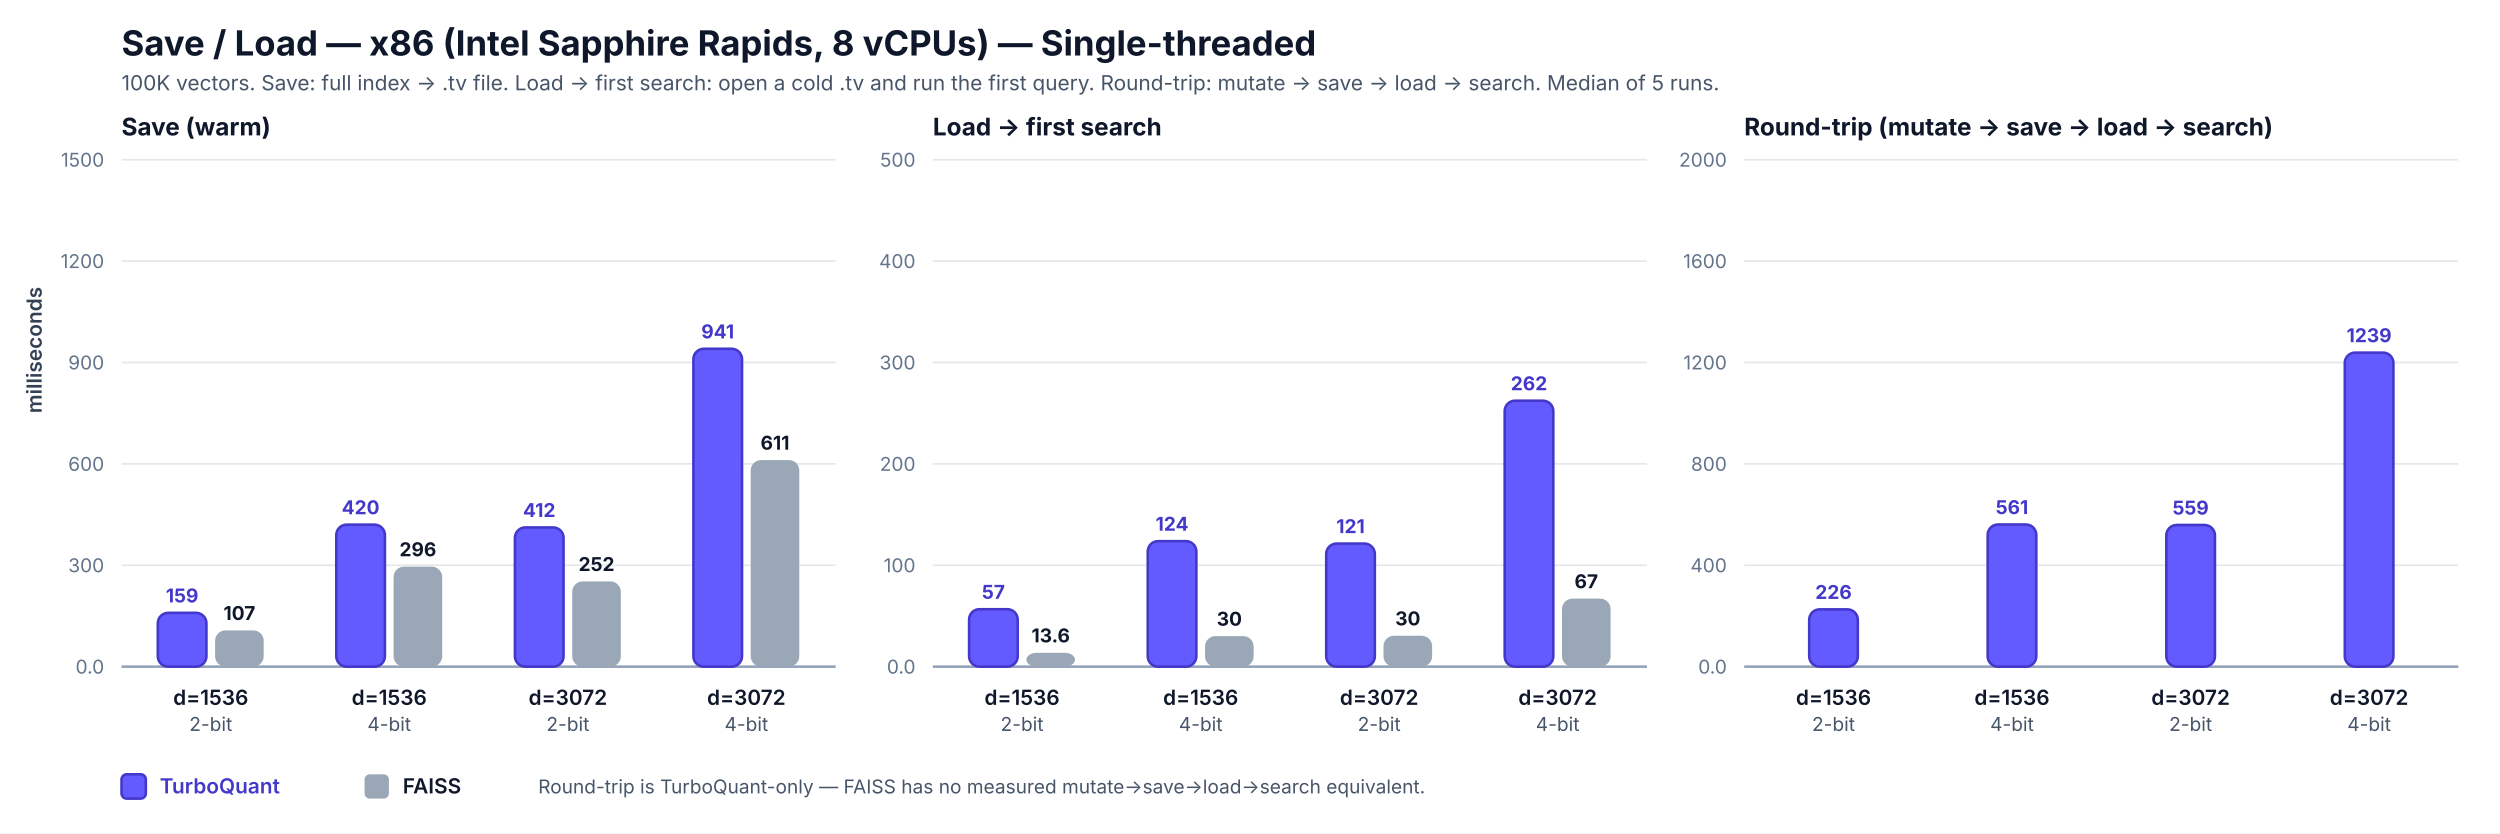
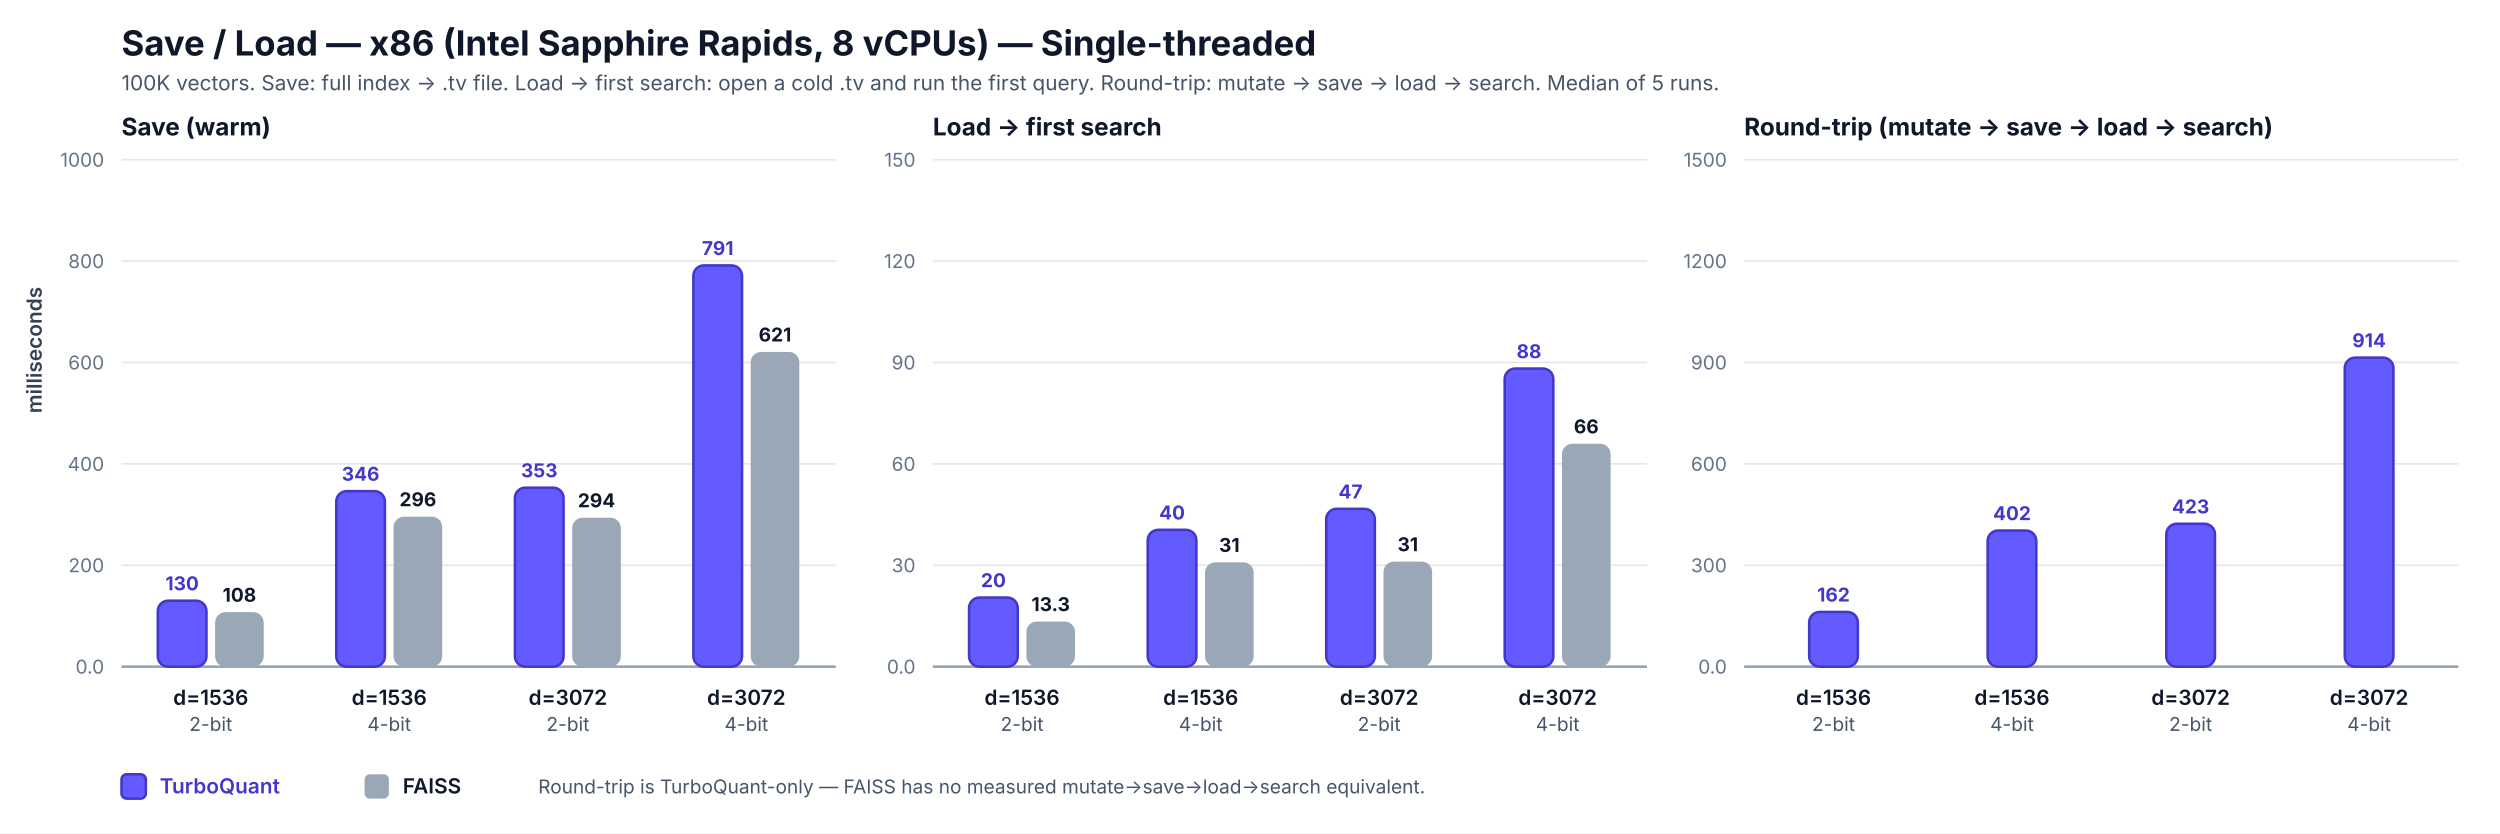
<svg xmlns="http://www.w3.org/2000/svg" width="1440" height="480" viewBox="0 0 1440 480" role="img" aria-label="Persist — x86 (Intel Sapphire Rapids, 8 vCPUs) — Single-threaded">
  <style>
  .title { font: 700 20px -apple-system, BlinkMacSystemFont, "Segoe UI", sans-serif; fill: #0f172a; }
  .subtitle { font: 400 12px -apple-system, BlinkMacSystemFont, "Segoe UI", sans-serif; fill: #475569; }
  .panel { font: 700 14px -apple-system, BlinkMacSystemFont, "Segoe UI", sans-serif; fill: #0f172a; }
  .label { font: 600 12px -apple-system, BlinkMacSystemFont, "Segoe UI", sans-serif; fill: #0f172a; }
  .secondary { font: 400 11px -apple-system, BlinkMacSystemFont, "Segoe UI", sans-serif; fill: #475569; }
  .tick { font: 400 11px -apple-system, BlinkMacSystemFont, "Segoe UI", sans-serif; fill: #64748b; }
  .value { font: 700 11px -apple-system, BlinkMacSystemFont, "Segoe UI", sans-serif; fill: #0f172a; }
  .value-accent { font: 700 11px -apple-system, BlinkMacSystemFont, "Segoe UI", sans-serif; fill: #4338ca; }
  .axis { font: 600 12px -apple-system, BlinkMacSystemFont, "Segoe UI", sans-serif; fill: #334155; }
  .legend { font: 600 12px -apple-system, BlinkMacSystemFont, "Segoe UI", sans-serif; fill: #0f172a; }
</style>
  <rect width="100%" height="100%" fill="#ffffff" />
  <text x="70" y="32" class="title">Save / Load — x86 (Intel Sapphire Rapids, 8 vCPUs) — Single-threaded</text>
  <text x="70" y="52" class="subtitle">100K vectors. Save: full index → .tv file. Load → first search: open a cold .tv and run the first query. Round-trip: mutate → save → load → search. Median of 5 runs.</text>
  <line x1="70.0" y1="384.0" x2="481.333" y2="384.0" stroke="#e5e7eb" stroke-width="1" />
  <text x="60.0" y="388.0" text-anchor="end" class="tick">0.0</text>
  <line x1="70.0" y1="325.6" x2="481.333" y2="325.6" stroke="#e5e7eb" stroke-width="1" />
-   <text x="60.0" y="329.6" text-anchor="end" class="tick">300</text>
+   <text x="60.0" y="329.6" text-anchor="end" class="tick">200</text>
  <line x1="70.0" y1="267.2" x2="481.333" y2="267.2" stroke="#e5e7eb" stroke-width="1" />
-   <text x="60.0" y="271.2" text-anchor="end" class="tick">600</text>
+   <text x="60.0" y="271.2" text-anchor="end" class="tick">400</text>
  <line x1="70.0" y1="208.8" x2="481.333" y2="208.8" stroke="#e5e7eb" stroke-width="1" />
-   <text x="60.0" y="212.8" text-anchor="end" class="tick">900</text>
+   <text x="60.0" y="212.8" text-anchor="end" class="tick">600</text>
  <line x1="70.0" y1="150.4" x2="481.333" y2="150.4" stroke="#e5e7eb" stroke-width="1" />
-   <text x="60.0" y="154.4" text-anchor="end" class="tick">1200</text>
+   <text x="60.0" y="154.4" text-anchor="end" class="tick">800</text>
  <line x1="70.0" y1="92.0" x2="481.333" y2="92.0" stroke="#e5e7eb" stroke-width="1" />
-   <text x="60.0" y="96.0" text-anchor="end" class="tick">1500</text>
+   <text x="60.0" y="96.0" text-anchor="end" class="tick">1000</text>
  <line x1="70.0" y1="384.0" x2="481.333" y2="384.0" stroke="#94a3b8" stroke-width="1.5" />
  <text x="70.0" y="78" class="panel">Save (warm)</text>
-   <rect x="90.9" y="353.0" width="28" height="31.0" rx="6" fill="#635bff" stroke="#4338ca" stroke-width="1.5" />
-   <text x="104.9" y="347.0" text-anchor="middle" class="value-accent">159</text>
-   <rect x="123.9" y="363.1" width="28" height="20.9" rx="6" fill="#9aa7b6" />
-   <text x="137.9" y="357.1" text-anchor="middle" class="value">107</text>
+   <rect x="90.9" y="346.0" width="28" height="38.0" rx="6" fill="#635bff" stroke="#4338ca" stroke-width="1.5" />
+   <text x="104.9" y="340.0" text-anchor="middle" class="value-accent">130</text>
+   <rect x="123.9" y="352.6" width="28" height="31.4" rx="6" fill="#9aa7b6" />
+   <text x="137.9" y="346.6" text-anchor="middle" class="value">108</text>
  <text x="121.4" y="406" text-anchor="middle" class="label">d=1536</text>
  <text x="121.4" y="421" text-anchor="middle" class="secondary">2-bit</text>
-   <rect x="193.7" y="302.2" width="28" height="81.8" rx="6" fill="#635bff" stroke="#4338ca" stroke-width="1.5" />
-   <text x="207.7" y="296.2" text-anchor="middle" class="value-accent">420</text>
-   <rect x="226.7" y="326.4" width="28" height="57.6" rx="6" fill="#9aa7b6" />
-   <text x="240.7" y="320.4" text-anchor="middle" class="value">296</text>
+   <rect x="193.7" y="282.9" width="28" height="101.1" rx="6" fill="#635bff" stroke="#4338ca" stroke-width="1.5" />
+   <text x="207.7" y="276.9" text-anchor="middle" class="value-accent">346</text>
+   <rect x="226.7" y="297.6" width="28" height="86.4" rx="6" fill="#9aa7b6" />
+   <text x="240.7" y="291.6" text-anchor="middle" class="value">296</text>
  <text x="224.2" y="406" text-anchor="middle" class="label">d=1536</text>
  <text x="224.2" y="421" text-anchor="middle" class="secondary">4-bit</text>
-   <rect x="296.6" y="303.8" width="28" height="80.2" rx="6" fill="#635bff" stroke="#4338ca" stroke-width="1.5" />
-   <text x="310.6" y="297.8" text-anchor="middle" class="value-accent">412</text>
-   <rect x="329.6" y="334.9" width="28" height="49.1" rx="6" fill="#9aa7b6" />
-   <text x="343.6" y="328.9" text-anchor="middle" class="value">252</text>
+   <rect x="296.6" y="280.9" width="28" height="103.1" rx="6" fill="#635bff" stroke="#4338ca" stroke-width="1.5" />
+   <text x="310.6" y="274.9" text-anchor="middle" class="value-accent">353</text>
+   <rect x="329.6" y="298.2" width="28" height="85.8" rx="6" fill="#9aa7b6" />
+   <text x="343.6" y="292.2" text-anchor="middle" class="value">294</text>
  <text x="327.1" y="406" text-anchor="middle" class="label">d=3072</text>
  <text x="327.1" y="421" text-anchor="middle" class="secondary">2-bit</text>
-   <rect x="399.4" y="200.9" width="28" height="183.1" rx="6" fill="#635bff" stroke="#4338ca" stroke-width="1.5" />
-   <text x="413.4" y="194.9" text-anchor="middle" class="value-accent">941</text>
-   <rect x="432.4" y="265.0" width="28" height="119.0" rx="6" fill="#9aa7b6" />
-   <text x="446.4" y="259.0" text-anchor="middle" class="value">611</text>
+   <rect x="399.4" y="152.9" width="28" height="231.1" rx="6" fill="#635bff" stroke="#4338ca" stroke-width="1.5" />
+   <text x="413.4" y="146.9" text-anchor="middle" class="value-accent">791</text>
+   <rect x="432.4" y="202.7" width="28" height="181.3" rx="6" fill="#9aa7b6" />
+   <text x="446.4" y="196.7" text-anchor="middle" class="value">621</text>
  <text x="429.9" y="406" text-anchor="middle" class="label">d=3072</text>
  <text x="429.9" y="421" text-anchor="middle" class="secondary">4-bit</text>
  <line x1="537.333" y1="384.0" x2="948.667" y2="384.0" stroke="#e5e7eb" stroke-width="1" />
  <text x="527.333" y="388.0" text-anchor="end" class="tick">0.0</text>
  <line x1="537.333" y1="325.6" x2="948.667" y2="325.6" stroke="#e5e7eb" stroke-width="1" />
-   <text x="527.333" y="329.6" text-anchor="end" class="tick">100</text>
+   <text x="527.333" y="329.6" text-anchor="end" class="tick">30</text>
  <line x1="537.333" y1="267.2" x2="948.667" y2="267.2" stroke="#e5e7eb" stroke-width="1" />
-   <text x="527.333" y="271.2" text-anchor="end" class="tick">200</text>
+   <text x="527.333" y="271.2" text-anchor="end" class="tick">60</text>
  <line x1="537.333" y1="208.8" x2="948.667" y2="208.8" stroke="#e5e7eb" stroke-width="1" />
-   <text x="527.333" y="212.8" text-anchor="end" class="tick">300</text>
+   <text x="527.333" y="212.8" text-anchor="end" class="tick">90</text>
  <line x1="537.333" y1="150.4" x2="948.667" y2="150.4" stroke="#e5e7eb" stroke-width="1" />
-   <text x="527.333" y="154.4" text-anchor="end" class="tick">400</text>
+   <text x="527.333" y="154.4" text-anchor="end" class="tick">120</text>
  <line x1="537.333" y1="92.0" x2="948.667" y2="92.0" stroke="#e5e7eb" stroke-width="1" />
-   <text x="527.333" y="96.0" text-anchor="end" class="tick">500</text>
+   <text x="527.333" y="96.0" text-anchor="end" class="tick">150</text>
  <line x1="537.333" y1="384.0" x2="948.667" y2="384.0" stroke="#94a3b8" stroke-width="1.5" />
  <text x="537.333" y="78" class="panel">Load → first search</text>
-   <rect x="558.2" y="350.9" width="28" height="33.1" rx="6" fill="#635bff" stroke="#4338ca" stroke-width="1.5" />
-   <text x="572.2" y="344.9" text-anchor="middle" class="value-accent">57</text>
-   <rect x="591.2" y="376.0" width="28" height="8.0" rx="6" fill="#9aa7b6" />
-   <text x="605.2" y="370.0" text-anchor="middle" class="value">13.6</text>
+   <rect x="558.2" y="344.2" width="28" height="39.8" rx="6" fill="#635bff" stroke="#4338ca" stroke-width="1.5" />
+   <text x="572.2" y="338.2" text-anchor="middle" class="value-accent">20</text>
+   <rect x="591.2" y="358.0" width="28" height="26.0" rx="6" fill="#9aa7b6" />
+   <text x="605.2" y="352.0" text-anchor="middle" class="value">13.3</text>
  <text x="588.7" y="406" text-anchor="middle" class="label">d=1536</text>
  <text x="588.7" y="421" text-anchor="middle" class="secondary">2-bit</text>
-   <rect x="661.1" y="311.7" width="28" height="72.3" rx="6" fill="#635bff" stroke="#4338ca" stroke-width="1.5" />
-   <text x="675.1" y="305.7" text-anchor="middle" class="value-accent">124</text>
-   <rect x="694.1" y="366.4" width="28" height="17.6" rx="6" fill="#9aa7b6" />
-   <text x="708.1" y="360.4" text-anchor="middle" class="value">30</text>
+   <rect x="661.1" y="305.2" width="28" height="78.8" rx="6" fill="#635bff" stroke="#4338ca" stroke-width="1.5" />
+   <text x="675.1" y="299.2" text-anchor="middle" class="value-accent">40</text>
+   <rect x="694.1" y="323.9" width="28" height="60.1" rx="6" fill="#9aa7b6" />
+   <text x="708.1" y="317.9" text-anchor="middle" class="value">31</text>
  <text x="691.6" y="406" text-anchor="middle" class="label">d=1536</text>
  <text x="691.6" y="421" text-anchor="middle" class="secondary">4-bit</text>
-   <rect x="763.9" y="313.1" width="28" height="70.9" rx="6" fill="#635bff" stroke="#4338ca" stroke-width="1.5" />
-   <text x="777.9" y="307.1" text-anchor="middle" class="value-accent">121</text>
-   <rect x="796.9" y="366.2" width="28" height="17.8" rx="6" fill="#9aa7b6" />
-   <text x="810.9" y="360.2" text-anchor="middle" class="value">30</text>
+   <rect x="763.9" y="293.1" width="28" height="90.9" rx="6" fill="#635bff" stroke="#4338ca" stroke-width="1.5" />
+   <text x="777.9" y="287.1" text-anchor="middle" class="value-accent">47</text>
+   <rect x="796.9" y="323.5" width="28" height="60.5" rx="6" fill="#9aa7b6" />
+   <text x="810.9" y="317.5" text-anchor="middle" class="value">31</text>
  <text x="794.4" y="406" text-anchor="middle" class="label">d=3072</text>
  <text x="794.4" y="421" text-anchor="middle" class="secondary">2-bit</text>
-   <rect x="866.7" y="230.8" width="28" height="153.2" rx="6" fill="#635bff" stroke="#4338ca" stroke-width="1.5" />
-   <text x="880.7" y="224.8" text-anchor="middle" class="value-accent">262</text>
-   <rect x="899.7" y="344.8" width="28" height="39.2" rx="6" fill="#9aa7b6" />
-   <text x="913.7" y="338.8" text-anchor="middle" class="value">67</text>
+   <rect x="866.7" y="212.3" width="28" height="171.7" rx="6" fill="#635bff" stroke="#4338ca" stroke-width="1.5" />
+   <text x="880.7" y="206.3" text-anchor="middle" class="value-accent">88</text>
+   <rect x="899.7" y="255.6" width="28" height="128.4" rx="6" fill="#9aa7b6" />
+   <text x="913.7" y="249.6" text-anchor="middle" class="value">66</text>
  <text x="897.2" y="406" text-anchor="middle" class="label">d=3072</text>
  <text x="897.2" y="421" text-anchor="middle" class="secondary">4-bit</text>
  <line x1="1004.667" y1="384.0" x2="1416.0" y2="384.0" stroke="#e5e7eb" stroke-width="1" />
  <text x="994.667" y="388.0" text-anchor="end" class="tick">0.0</text>
  <line x1="1004.667" y1="325.6" x2="1416.0" y2="325.6" stroke="#e5e7eb" stroke-width="1" />
-   <text x="994.667" y="329.6" text-anchor="end" class="tick">400</text>
+   <text x="994.667" y="329.6" text-anchor="end" class="tick">300</text>
  <line x1="1004.667" y1="267.2" x2="1416.0" y2="267.2" stroke="#e5e7eb" stroke-width="1" />
-   <text x="994.667" y="271.2" text-anchor="end" class="tick">800</text>
+   <text x="994.667" y="271.2" text-anchor="end" class="tick">600</text>
  <line x1="1004.667" y1="208.8" x2="1416.0" y2="208.8" stroke="#e5e7eb" stroke-width="1" />
-   <text x="994.667" y="212.8" text-anchor="end" class="tick">1200</text>
+   <text x="994.667" y="212.8" text-anchor="end" class="tick">900</text>
  <line x1="1004.667" y1="150.4" x2="1416.0" y2="150.4" stroke="#e5e7eb" stroke-width="1" />
-   <text x="994.667" y="154.4" text-anchor="end" class="tick">1600</text>
+   <text x="994.667" y="154.4" text-anchor="end" class="tick">1200</text>
  <line x1="1004.667" y1="92.0" x2="1416.0" y2="92.0" stroke="#e5e7eb" stroke-width="1" />
-   <text x="994.667" y="96.0" text-anchor="end" class="tick">2000</text>
+   <text x="994.667" y="96.0" text-anchor="end" class="tick">1500</text>
  <line x1="1004.667" y1="384.0" x2="1416.0" y2="384.0" stroke="#94a3b8" stroke-width="1.5" />
  <text x="1004.667" y="78" class="panel">Round-trip (mutate → save → load → search)</text>
-   <rect x="1042.1" y="351.0" width="28" height="33.0" rx="6" fill="#635bff" stroke="#4338ca" stroke-width="1.5" />
-   <text x="1056.1" y="345.0" text-anchor="middle" class="value-accent">226</text>
+   <rect x="1042.1" y="352.5" width="28" height="31.5" rx="6" fill="#635bff" stroke="#4338ca" stroke-width="1.5" />
+   <text x="1056.1" y="346.5" text-anchor="middle" class="value-accent">162</text>
  <text x="1056.1" y="406" text-anchor="middle" class="label">d=1536</text>
  <text x="1056.1" y="421" text-anchor="middle" class="secondary">2-bit</text>
-   <rect x="1144.9" y="302.1" width="28" height="81.9" rx="6" fill="#635bff" stroke="#4338ca" stroke-width="1.5" />
-   <text x="1158.9" y="296.1" text-anchor="middle" class="value-accent">561</text>
+   <rect x="1144.9" y="305.6" width="28" height="78.4" rx="6" fill="#635bff" stroke="#4338ca" stroke-width="1.5" />
+   <text x="1158.9" y="299.6" text-anchor="middle" class="value-accent">402</text>
  <text x="1158.9" y="406" text-anchor="middle" class="label">d=1536</text>
  <text x="1158.9" y="421" text-anchor="middle" class="secondary">4-bit</text>
-   <rect x="1247.8" y="302.4" width="28" height="81.6" rx="6" fill="#635bff" stroke="#4338ca" stroke-width="1.5" />
-   <text x="1261.8" y="296.4" text-anchor="middle" class="value-accent">559</text>
+   <rect x="1247.8" y="301.7" width="28" height="82.3" rx="6" fill="#635bff" stroke="#4338ca" stroke-width="1.5" />
+   <text x="1261.8" y="295.7" text-anchor="middle" class="value-accent">423</text>
  <text x="1261.8" y="406" text-anchor="middle" class="label">d=3072</text>
  <text x="1261.8" y="421" text-anchor="middle" class="secondary">2-bit</text>
-   <rect x="1350.6" y="203.1" width="28" height="180.9" rx="6" fill="#635bff" stroke="#4338ca" stroke-width="1.5" />
-   <text x="1364.6" y="197.1" text-anchor="middle" class="value-accent">1239</text>
+   <rect x="1350.6" y="206.0" width="28" height="178.0" rx="6" fill="#635bff" stroke="#4338ca" stroke-width="1.5" />
+   <text x="1364.6" y="200.0" text-anchor="middle" class="value-accent">914</text>
  <text x="1364.6" y="406" text-anchor="middle" class="label">d=3072</text>
  <text x="1364.6" y="421" text-anchor="middle" class="secondary">4-bit</text>
  <text x="24" y="238.0" transform="rotate(-90, 24, 238.0)" class="axis">milliseconds</text>
  <rect x="70" y="446" width="14" height="14" rx="3" fill="#635bff" stroke="#4338ca" stroke-width="1.5" />
  <text x="92" y="457" class="legend" style="fill: #4338ca;">TurboQuant</text>
  <rect x="210" y="446" width="14" height="14" rx="3" fill="#9aa7b6" />
  <text x="232" y="457" class="legend">FAISS</text>
  <text x="310" y="457" class="secondary">Round-trip is TurboQuant-only — FAISS has no measured mutate→save→load→search equivalent.</text>
</svg>
